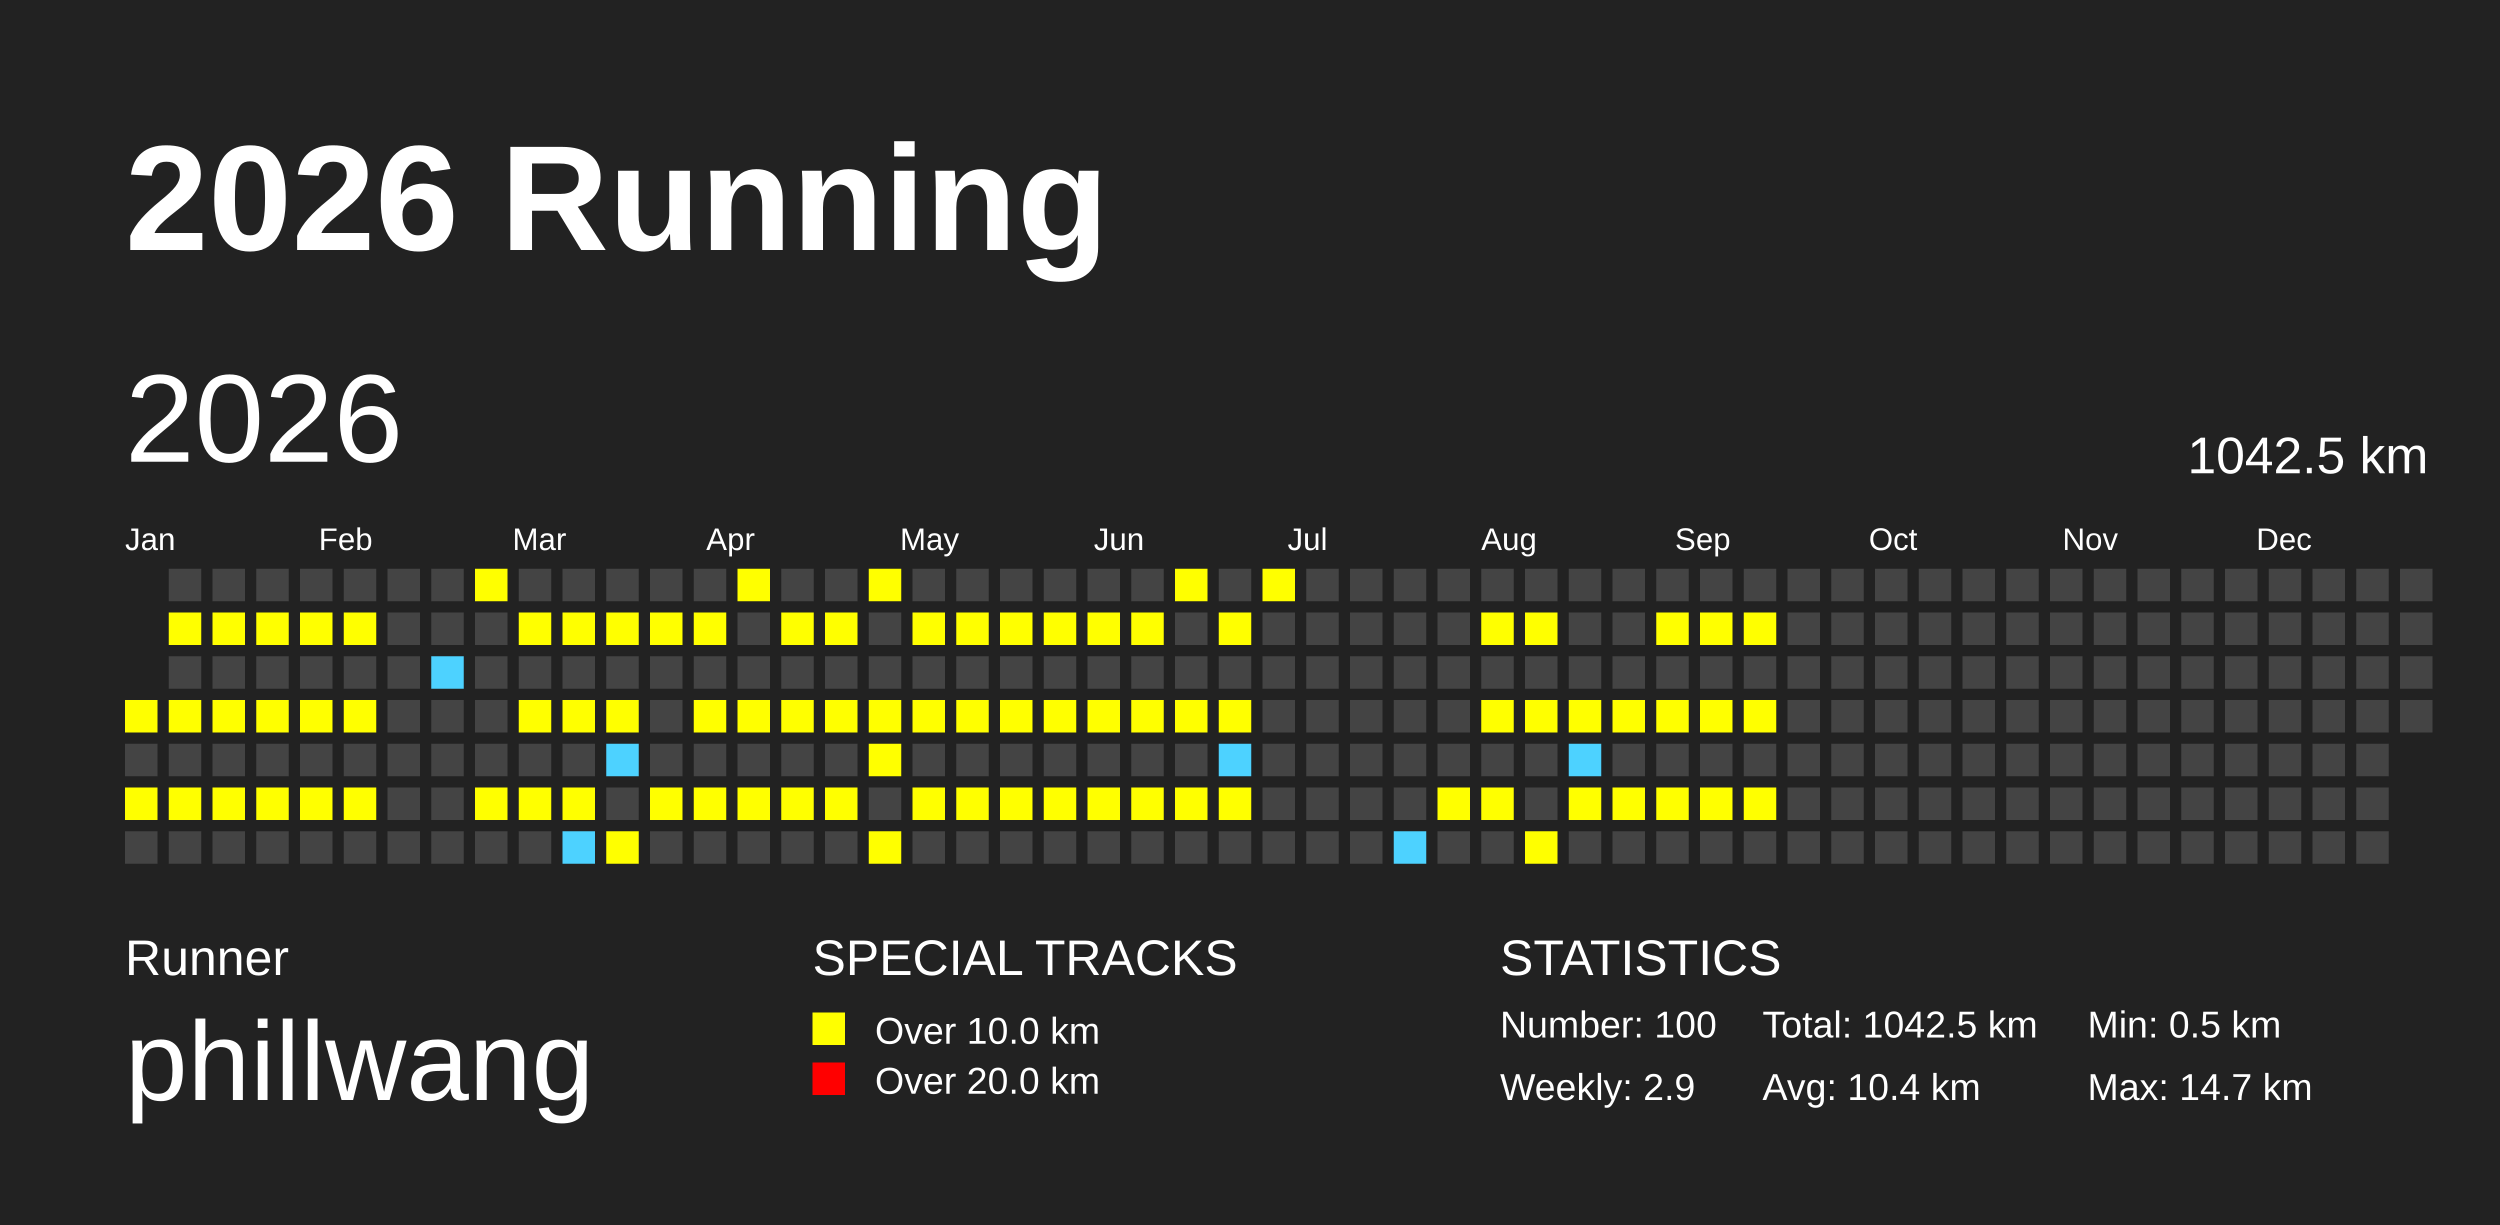
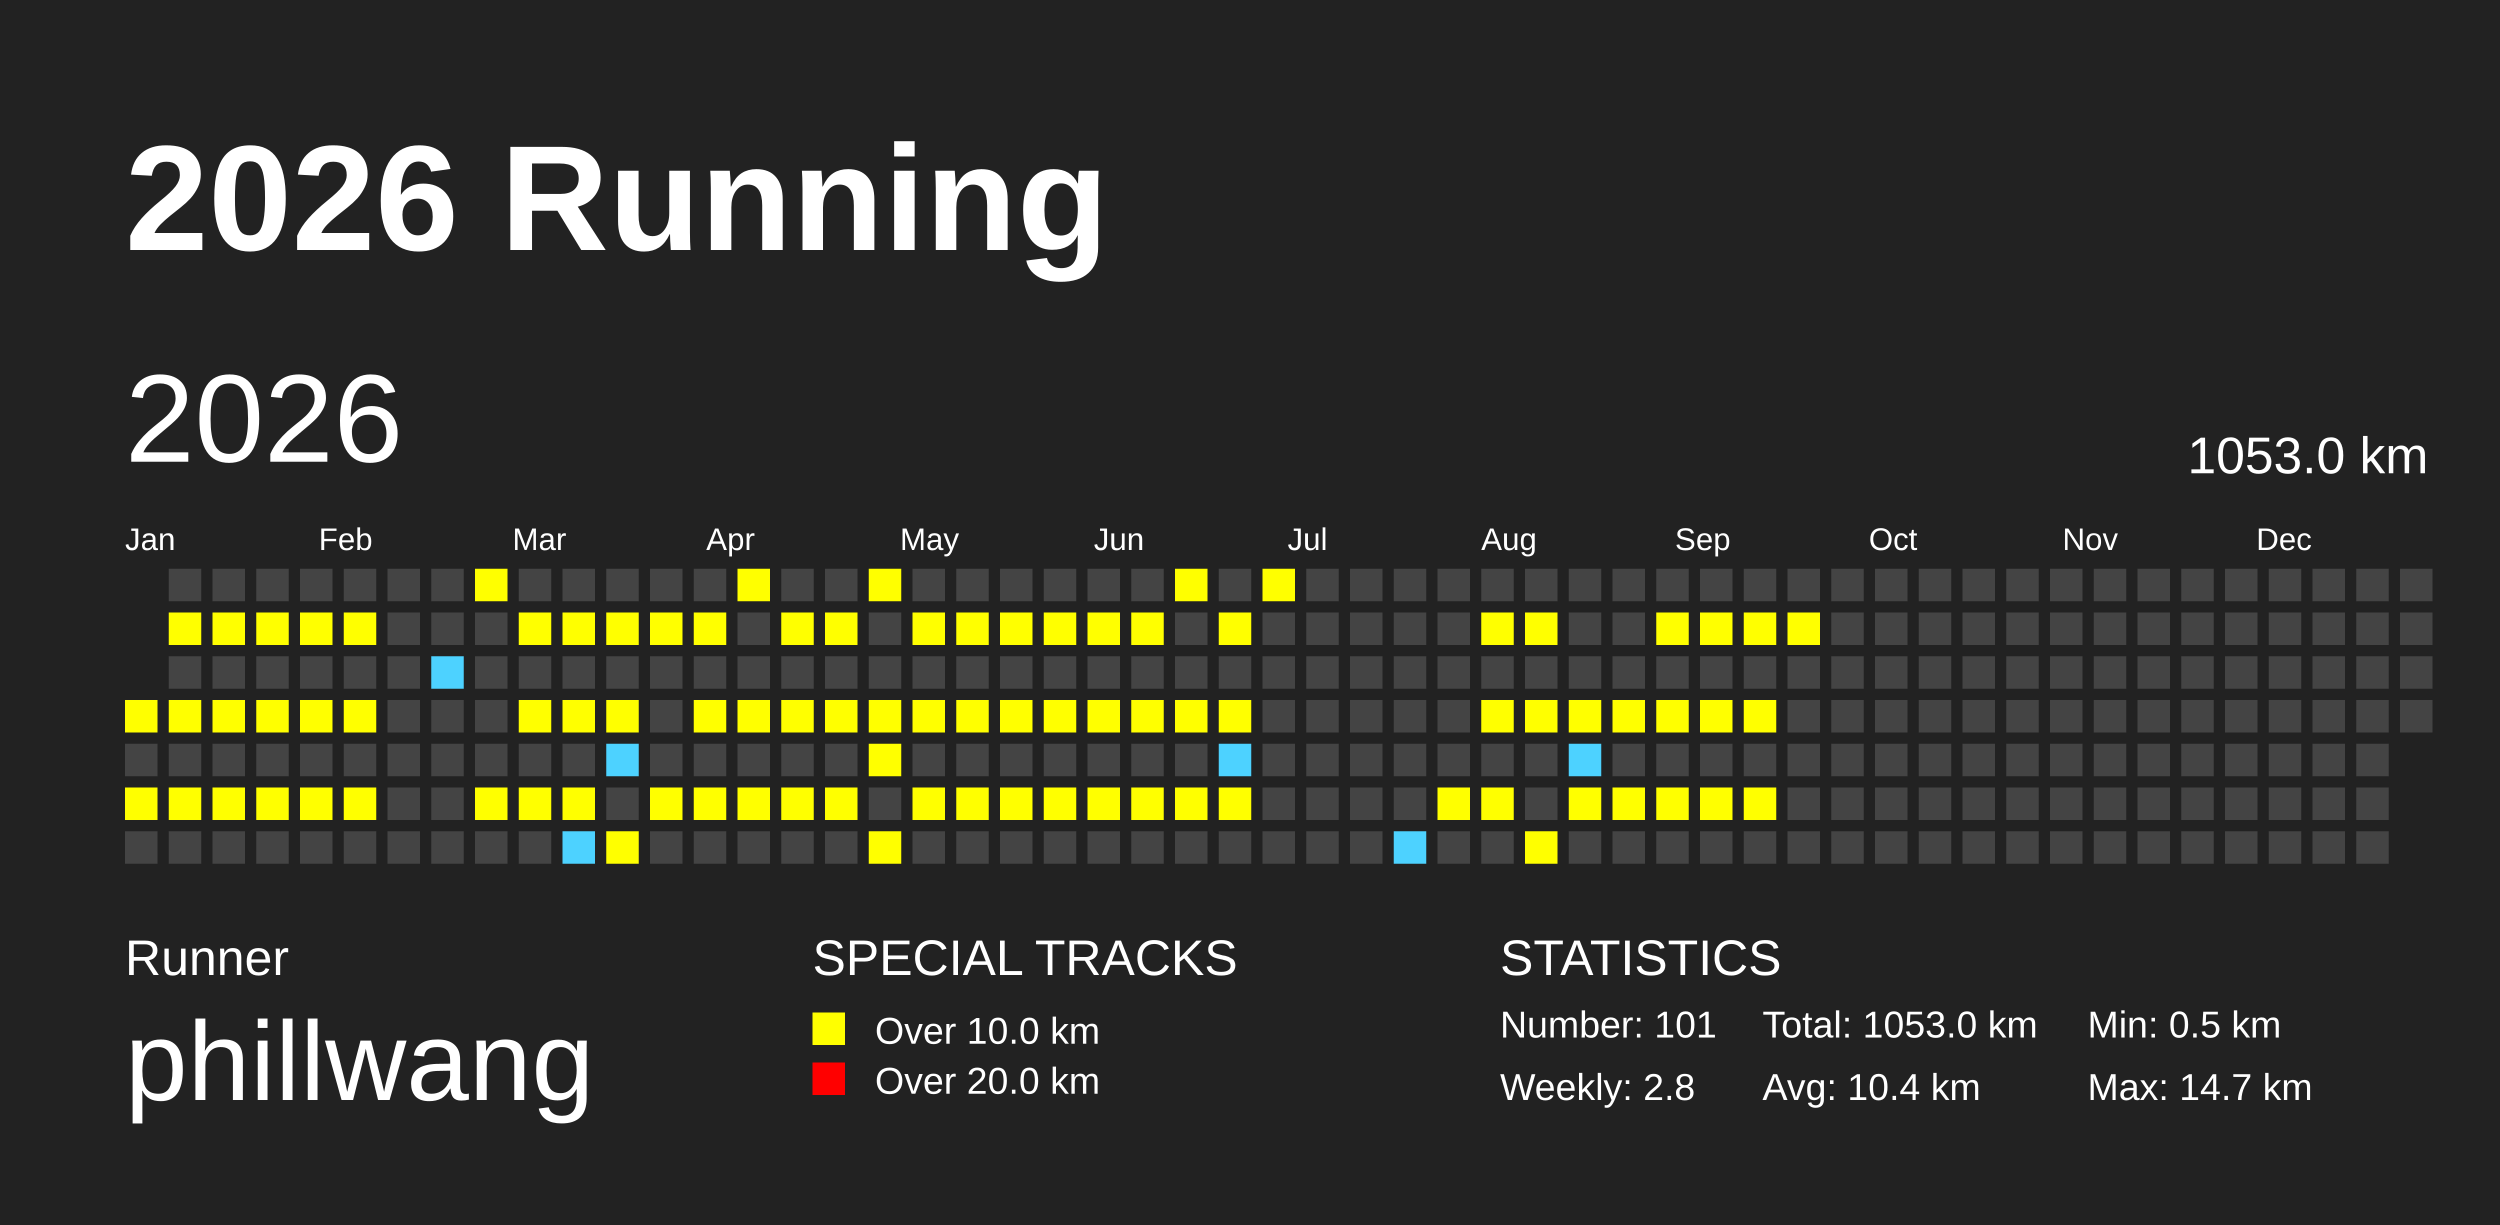
<svg xmlns="http://www.w3.org/2000/svg" baseProfile="full" height="98mm" version="1.1" viewBox="0,0,200,98" width="200mm">
  <defs>
    <pattern height="2" id="indoor-stripe" patternUnits="userSpaceOnUse" width="2">
      <line stroke="white" stroke-opacity="0.45" stroke-width="0.5" x1="0" x2="2" y1="2" y2="0" />
    </pattern>
  </defs>
  <rect fill="#222222" height="98" width="200" x="0" y="0" />
  <text fill="#FFFFFF" style="font-size:12px; font-family:Arial; font-weight:bold;" x="10" y="20">2026 Running</text>
  <text fill="#FFFFFF" style="font-size:4px; font-family:Arial" x="10" y="78">Runner</text>
  <text fill="#FFFFFF" style="font-size:9px; font-family:Arial" x="10" y="88">phillwang</text>
  <text fill="#FFFFFF" style="font-size:4px; font-family:Arial" x="65" y="78">SPECIAL TRACKS</text>
  <rect fill="yellow" height="2.6" width="2.6" x="65" y="81" />
  <text fill="#FFFFFF" style="font-size:3px; font-family:Arial" x="70" y="83.5">Over 10.0 km</text>
  <rect fill="red" height="2.6" width="2.6" x="65" y="85" />
  <text fill="#FFFFFF" style="font-size:3px; font-family:Arial" x="70" y="87.5">Over 20.0 km</text>
  <text fill="#FFFFFF" style="font-size:4px; font-family:Arial" x="120" y="78">STATISTICS</text>
-   <text fill="#FFFFFF" style="font-size:3px; font-family:Arial" x="120" y="83">Number: 100</text>
-   <text fill="#FFFFFF" style="font-size:3px; font-family:Arial" x="120" y="88">Weekly: 2.9</text>
-   <text fill="#FFFFFF" style="font-size:3px; font-family:Arial" x="141" y="83">Total: 1042.5 km</text>
+   <text fill="#FFFFFF" style="font-size:3px; font-family:Arial" x="120" y="83">Number: 101</text>
+   <text fill="#FFFFFF" style="font-size:3px; font-family:Arial" x="120" y="88">Weekly: 2.8</text>
+   <text fill="#FFFFFF" style="font-size:3px; font-family:Arial" x="141" y="83">Total: 1053.0 km</text>
  <text fill="#FFFFFF" style="font-size:3px; font-family:Arial" x="141" y="88">Avg: 10.4 km</text>
  <text fill="#FFFFFF" style="font-size:3px; font-family:Arial" x="167" y="83">Min: 0.5 km</text>
  <text fill="#FFFFFF" style="font-size:3px; font-family:Arial" x="167" y="88">Max: 14.7 km</text>
  <text dominant-baseline="hanging" fill="#FFFFFF" style="font-size:10.0px; font-family:Arial;" x="10" y="30">2026</text>
-   <text dominant-baseline="hanging" fill="#FFFFFF" style="font-size:4.125px; font-family:Arial;" x="175" y="35">1042.5 km</text>
+   <text dominant-baseline="hanging" fill="#FFFFFF" style="font-size:4.125px; font-family:Arial;" x="175" y="35">1053.0 km</text>
  <text fill="#FFFFFF" style="font-size:2.5px; font-family:Arial" x="10.0" y="44">Jan</text>
  <text fill="#FFFFFF" style="font-size:2.5px; font-family:Arial" x="25.5" y="44">Feb</text>
  <text fill="#FFFFFF" style="font-size:2.5px; font-family:Arial" x="41.0" y="44">Mar</text>
  <text fill="#FFFFFF" style="font-size:2.5px; font-family:Arial" x="56.5" y="44">Apr</text>
  <text fill="#FFFFFF" style="font-size:2.5px; font-family:Arial" x="72.0" y="44">May</text>
  <text fill="#FFFFFF" style="font-size:2.5px; font-family:Arial" x="87.5" y="44">Jun</text>
  <text fill="#FFFFFF" style="font-size:2.5px; font-family:Arial" x="103.0" y="44">Jul</text>
  <text fill="#FFFFFF" style="font-size:2.5px; font-family:Arial" x="118.5" y="44">Aug</text>
  <text fill="#FFFFFF" style="font-size:2.5px; font-family:Arial" x="134.0" y="44">Sep</text>
  <text fill="#FFFFFF" style="font-size:2.5px; font-family:Arial" x="149.5" y="44">Oct</text>
  <text fill="#FFFFFF" style="font-size:2.5px; font-family:Arial" x="165.0" y="44">Nov</text>
  <text fill="#FFFFFF" style="font-size:2.5px; font-family:Arial" x="180.5" y="44">Dec</text>
  <rect fill="yellow" height="2.6" width="2.6" x="10.0" y="56.0" />
  <rect fill="#444444" height="2.6" width="2.6" x="10.0" y="59.5" />
  <rect fill="yellow" height="2.6" width="2.6" x="10.0" y="63.0" />
  <rect fill="#444444" height="2.6" width="2.6" x="10.0" y="66.5" />
  <rect fill="#444444" height="2.6" width="2.6" x="13.5" y="45.5" />
  <rect fill="yellow" height="2.6" width="2.6" x="13.5" y="49.0" />
  <rect fill="#444444" height="2.6" width="2.6" x="13.5" y="52.5" />
  <rect fill="yellow" height="2.6" width="2.6" x="13.5" y="56.0" />
  <rect fill="#444444" height="2.6" width="2.6" x="13.5" y="59.5" />
  <rect fill="yellow" height="2.6" width="2.6" x="13.5" y="63.0" />
  <rect fill="#444444" height="2.6" width="2.6" x="13.5" y="66.5" />
  <rect fill="#444444" height="2.6" width="2.6" x="17.0" y="45.5" />
  <rect fill="yellow" height="2.6" width="2.6" x="17.0" y="49.0" />
  <rect fill="#444444" height="2.6" width="2.6" x="17.0" y="52.5" />
  <rect fill="yellow" height="2.6" width="2.6" x="17.0" y="56.0" />
  <rect fill="#444444" height="2.6" width="2.6" x="17.0" y="59.5" />
  <rect fill="yellow" height="2.6" width="2.6" x="17.0" y="63.0" />
  <rect fill="#444444" height="2.6" width="2.6" x="17.0" y="66.5" />
  <rect fill="#444444" height="2.6" width="2.6" x="20.5" y="45.5" />
  <rect fill="yellow" height="2.6" width="2.6" x="20.5" y="49.0" />
  <rect fill="#444444" height="2.6" width="2.6" x="20.5" y="52.5" />
  <rect fill="yellow" height="2.6" width="2.6" x="20.5" y="56.0" />
  <rect fill="#444444" height="2.6" width="2.6" x="20.5" y="59.5" />
  <rect fill="yellow" height="2.6" width="2.6" x="20.5" y="63.0" />
  <rect fill="#444444" height="2.6" width="2.6" x="20.5" y="66.5" />
  <rect fill="#444444" height="2.6" width="2.6" x="24.0" y="45.5" />
  <rect fill="yellow" height="2.6" width="2.6" x="24.0" y="49.0" />
  <rect fill="#444444" height="2.6" width="2.6" x="24.0" y="52.5" />
  <rect fill="yellow" height="2.6" width="2.6" x="24.0" y="56.0" />
  <rect fill="#444444" height="2.6" width="2.6" x="24.0" y="59.5" />
  <rect fill="yellow" height="2.6" width="2.6" x="24.0" y="63.0" />
  <rect fill="#444444" height="2.6" width="2.6" x="24.0" y="66.5" />
  <rect fill="#444444" height="2.6" width="2.6" x="27.5" y="45.5" />
  <rect fill="yellow" height="2.6" width="2.6" x="27.5" y="49.0" />
  <rect fill="#444444" height="2.6" width="2.6" x="27.5" y="52.5" />
  <rect fill="yellow" height="2.6" width="2.6" x="27.5" y="56.0" />
  <rect fill="#444444" height="2.6" width="2.6" x="27.5" y="59.5" />
  <rect fill="yellow" height="2.6" width="2.6" x="27.5" y="63.0" />
  <rect fill="#444444" height="2.6" width="2.6" x="27.5" y="66.5" />
  <rect fill="#444444" height="2.6" width="2.6" x="31.0" y="45.5" />
  <rect fill="#444444" height="2.6" width="2.6" x="31.0" y="49.0" />
  <rect fill="#444444" height="2.6" width="2.6" x="31.0" y="52.5" />
  <rect fill="#444444" height="2.6" width="2.6" x="31.0" y="56.0" />
  <rect fill="#444444" height="2.6" width="2.6" x="31.0" y="59.5" />
  <rect fill="#444444" height="2.6" width="2.6" x="31.0" y="63.0" />
  <rect fill="#444444" height="2.6" width="2.6" x="31.0" y="66.5" />
  <rect fill="#444444" height="2.6" width="2.6" x="34.5" y="45.5" />
  <rect fill="#444444" height="2.6" width="2.6" x="34.5" y="49.0" />
  <rect fill="#4DD2FF" height="2.6" width="2.6" x="34.5" y="52.5" />
  <rect fill="#444444" height="2.6" width="2.6" x="34.5" y="56.0" />
  <rect fill="#444444" height="2.6" width="2.6" x="34.5" y="59.5" />
  <rect fill="#444444" height="2.6" width="2.6" x="34.5" y="63.0" />
  <rect fill="#444444" height="2.6" width="2.6" x="34.5" y="66.5" />
  <rect fill="yellow" height="2.6" width="2.6" x="38.0" y="45.5" />
  <rect fill="#444444" height="2.6" width="2.6" x="38.0" y="49.0" />
  <rect fill="#444444" height="2.6" width="2.6" x="38.0" y="52.5" />
  <rect fill="#444444" height="2.6" width="2.6" x="38.0" y="56.0" />
  <rect fill="#444444" height="2.6" width="2.6" x="38.0" y="59.5" />
  <rect fill="yellow" height="2.6" width="2.6" x="38.0" y="63.0" />
  <rect fill="#444444" height="2.6" width="2.6" x="38.0" y="66.5" />
  <rect fill="#444444" height="2.6" width="2.6" x="41.5" y="45.5" />
  <rect fill="yellow" height="2.6" width="2.6" x="41.5" y="49.0" />
  <rect fill="#444444" height="2.6" width="2.6" x="41.5" y="52.5" />
  <rect fill="yellow" height="2.6" width="2.6" x="41.5" y="56.0" />
  <rect fill="#444444" height="2.6" width="2.6" x="41.5" y="59.5" />
  <rect fill="yellow" height="2.6" width="2.6" x="41.5" y="63.0" />
  <rect fill="#444444" height="2.6" width="2.6" x="41.5" y="66.5" />
  <rect fill="#444444" height="2.6" width="2.6" x="45.0" y="45.5" />
  <rect fill="yellow" height="2.6" width="2.6" x="45.0" y="49.0" />
  <rect fill="#444444" height="2.6" width="2.6" x="45.0" y="52.5" />
  <rect fill="yellow" height="2.6" width="2.6" x="45.0" y="56.0" />
  <rect fill="#444444" height="2.6" width="2.6" x="45.0" y="59.5" />
  <rect fill="yellow" height="2.6" width="2.6" x="45.0" y="63.0" />
  <rect fill="#4DD2FF" height="2.6" width="2.6" x="45.0" y="66.5" />
  <rect fill="#444444" height="2.6" width="2.6" x="48.5" y="45.5" />
  <rect fill="yellow" height="2.6" width="2.6" x="48.5" y="49.0" />
  <rect fill="#444444" height="2.6" width="2.6" x="48.5" y="52.5" />
  <rect fill="yellow" height="2.6" width="2.6" x="48.5" y="56.0" />
  <rect fill="#4DD2FF" height="2.6" width="2.6" x="48.5" y="59.5" />
  <rect fill="#444444" height="2.6" width="2.6" x="48.5" y="63.0" />
  <rect fill="yellow" height="2.6" width="2.6" x="48.5" y="66.5" />
  <rect fill="#444444" height="2.6" width="2.6" x="52.0" y="45.5" />
  <rect fill="yellow" height="2.6" width="2.6" x="52.0" y="49.0" />
  <rect fill="#444444" height="2.6" width="2.6" x="52.0" y="52.5" />
  <rect fill="#444444" height="2.6" width="2.6" x="52.0" y="56.0" />
  <rect fill="#444444" height="2.6" width="2.6" x="52.0" y="59.5" />
  <rect fill="yellow" height="2.6" width="2.6" x="52.0" y="63.0" />
  <rect fill="#444444" height="2.6" width="2.6" x="52.0" y="66.5" />
  <rect fill="#444444" height="2.6" width="2.6" x="55.5" y="45.5" />
  <rect fill="yellow" height="2.6" width="2.6" x="55.5" y="49.0" />
  <rect fill="#444444" height="2.6" width="2.6" x="55.5" y="52.5" />
  <rect fill="yellow" height="2.6" width="2.6" x="55.5" y="56.0" />
  <rect fill="#444444" height="2.6" width="2.6" x="55.5" y="59.5" />
  <rect fill="yellow" height="2.6" width="2.6" x="55.5" y="63.0" />
  <rect fill="#444444" height="2.6" width="2.6" x="55.5" y="66.5" />
  <rect fill="yellow" height="2.6" width="2.6" x="59.0" y="45.5" />
  <rect fill="#444444" height="2.6" width="2.6" x="59.0" y="49.0" />
  <rect fill="#444444" height="2.6" width="2.6" x="59.0" y="52.5" />
  <rect fill="yellow" height="2.6" width="2.6" x="59.0" y="56.0" />
  <rect fill="#444444" height="2.6" width="2.6" x="59.0" y="59.5" />
  <rect fill="yellow" height="2.6" width="2.6" x="59.0" y="63.0" />
  <rect fill="#444444" height="2.6" width="2.6" x="59.0" y="66.5" />
  <rect fill="#444444" height="2.6" width="2.6" x="62.5" y="45.5" />
  <rect fill="yellow" height="2.6" width="2.6" x="62.5" y="49.0" />
  <rect fill="#444444" height="2.6" width="2.6" x="62.5" y="52.5" />
  <rect fill="yellow" height="2.6" width="2.6" x="62.5" y="56.0" />
  <rect fill="#444444" height="2.6" width="2.6" x="62.5" y="59.5" />
  <rect fill="yellow" height="2.6" width="2.6" x="62.5" y="63.0" />
  <rect fill="#444444" height="2.6" width="2.6" x="62.5" y="66.5" />
  <rect fill="#444444" height="2.6" width="2.6" x="66.0" y="45.5" />
  <rect fill="yellow" height="2.6" width="2.6" x="66.0" y="49.0" />
  <rect fill="#444444" height="2.6" width="2.6" x="66.0" y="52.5" />
  <rect fill="yellow" height="2.6" width="2.6" x="66.0" y="56.0" />
  <rect fill="#444444" height="2.6" width="2.6" x="66.0" y="59.5" />
  <rect fill="yellow" height="2.6" width="2.6" x="66.0" y="63.0" />
  <rect fill="#444444" height="2.6" width="2.6" x="66.0" y="66.5" />
  <rect fill="yellow" height="2.6" width="2.6" x="69.5" y="45.5" />
  <rect fill="#444444" height="2.6" width="2.6" x="69.5" y="49.0" />
  <rect fill="#444444" height="2.6" width="2.6" x="69.5" y="52.5" />
  <rect fill="yellow" height="2.6" width="2.6" x="69.5" y="56.0" />
  <rect fill="yellow" height="2.6" width="2.6" x="69.5" y="59.5" />
  <rect fill="#444444" height="2.6" width="2.6" x="69.5" y="63.0" />
  <rect fill="yellow" height="2.6" width="2.6" x="69.5" y="66.5" />
  <rect fill="#444444" height="2.6" width="2.6" x="73.0" y="45.5" />
  <rect fill="yellow" height="2.6" width="2.6" x="73.0" y="49.0" />
  <rect fill="#444444" height="2.6" width="2.6" x="73.0" y="52.5" />
  <rect fill="yellow" height="2.6" width="2.6" x="73.0" y="56.0" />
  <rect fill="#444444" height="2.6" width="2.6" x="73.0" y="59.5" />
  <rect fill="yellow" height="2.6" width="2.6" x="73.0" y="63.0" />
  <rect fill="#444444" height="2.6" width="2.6" x="73.0" y="66.5" />
  <rect fill="#444444" height="2.6" width="2.6" x="76.5" y="45.5" />
  <rect fill="yellow" height="2.6" width="2.6" x="76.5" y="49.0" />
  <rect fill="#444444" height="2.6" width="2.6" x="76.5" y="52.5" />
  <rect fill="yellow" height="2.6" width="2.6" x="76.5" y="56.0" />
  <rect fill="#444444" height="2.6" width="2.6" x="76.5" y="59.5" />
  <rect fill="yellow" height="2.6" width="2.6" x="76.5" y="63.0" />
  <rect fill="#444444" height="2.6" width="2.6" x="76.5" y="66.5" />
  <rect fill="#444444" height="2.6" width="2.6" x="80.0" y="45.5" />
  <rect fill="yellow" height="2.6" width="2.6" x="80.0" y="49.0" />
  <rect fill="#444444" height="2.6" width="2.6" x="80.0" y="52.5" />
  <rect fill="yellow" height="2.6" width="2.6" x="80.0" y="56.0" />
  <rect fill="#444444" height="2.6" width="2.6" x="80.0" y="59.5" />
  <rect fill="yellow" height="2.6" width="2.6" x="80.0" y="63.0" />
  <rect fill="#444444" height="2.6" width="2.6" x="80.0" y="66.5" />
  <rect fill="#444444" height="2.6" width="2.6" x="83.5" y="45.5" />
  <rect fill="yellow" height="2.6" width="2.6" x="83.5" y="49.0" />
  <rect fill="#444444" height="2.6" width="2.6" x="83.5" y="52.5" />
  <rect fill="yellow" height="2.6" width="2.6" x="83.5" y="56.0" />
  <rect fill="#444444" height="2.6" width="2.6" x="83.5" y="59.5" />
  <rect fill="yellow" height="2.6" width="2.6" x="83.5" y="63.0" />
  <rect fill="#444444" height="2.6" width="2.6" x="83.5" y="66.5" />
  <rect fill="#444444" height="2.6" width="2.6" x="87.0" y="45.5" />
  <rect fill="yellow" height="2.6" width="2.6" x="87.0" y="49.0" />
  <rect fill="#444444" height="2.6" width="2.6" x="87.0" y="52.5" />
  <rect fill="yellow" height="2.6" width="2.6" x="87.0" y="56.0" />
  <rect fill="#444444" height="2.6" width="2.6" x="87.0" y="59.5" />
  <rect fill="yellow" height="2.6" width="2.6" x="87.0" y="63.0" />
  <rect fill="#444444" height="2.6" width="2.6" x="87.0" y="66.5" />
  <rect fill="#444444" height="2.6" width="2.6" x="90.5" y="45.5" />
  <rect fill="yellow" height="2.6" width="2.6" x="90.5" y="49.0" />
  <rect fill="#444444" height="2.6" width="2.6" x="90.5" y="52.5" />
  <rect fill="yellow" height="2.6" width="2.6" x="90.5" y="56.0" />
  <rect fill="#444444" height="2.6" width="2.6" x="90.5" y="59.5" />
  <rect fill="yellow" height="2.6" width="2.6" x="90.5" y="63.0" />
  <rect fill="#444444" height="2.6" width="2.6" x="90.5" y="66.5" />
  <rect fill="yellow" height="2.6" width="2.6" x="94.0" y="45.5" />
  <rect fill="#444444" height="2.6" width="2.6" x="94.0" y="49.0" />
  <rect fill="#444444" height="2.6" width="2.6" x="94.0" y="52.5" />
  <rect fill="yellow" height="2.6" width="2.6" x="94.0" y="56.0" />
  <rect fill="#444444" height="2.6" width="2.6" x="94.0" y="59.5" />
  <rect fill="yellow" height="2.6" width="2.6" x="94.0" y="63.0" />
  <rect fill="#444444" height="2.6" width="2.6" x="94.0" y="66.5" />
  <rect fill="#444444" height="2.6" width="2.6" x="97.5" y="45.5" />
  <rect fill="yellow" height="2.6" width="2.6" x="97.5" y="49.0" />
  <rect fill="#444444" height="2.6" width="2.6" x="97.5" y="52.5" />
  <rect fill="yellow" height="2.6" width="2.6" x="97.5" y="56.0" />
  <rect fill="#4DD2FF" height="2.6" width="2.6" x="97.5" y="59.5" />
  <rect fill="yellow" height="2.6" width="2.6" x="97.5" y="63.0" />
  <rect fill="#444444" height="2.6" width="2.6" x="97.5" y="66.5" />
  <rect fill="yellow" height="2.6" width="2.6" x="101.0" y="45.5" />
  <rect fill="#444444" height="2.6" width="2.6" x="101.0" y="49.0" />
  <rect fill="#444444" height="2.6" width="2.6" x="101.0" y="52.5" />
  <rect fill="#444444" height="2.6" width="2.6" x="101.0" y="56.0" />
  <rect fill="#444444" height="2.6" width="2.6" x="101.0" y="59.5" />
  <rect fill="#444444" height="2.6" width="2.6" x="101.0" y="63.0" />
  <rect fill="#444444" height="2.6" width="2.6" x="101.0" y="66.5" />
  <rect fill="#444444" height="2.6" width="2.6" x="104.5" y="45.5" />
  <rect fill="#444444" height="2.6" width="2.6" x="104.5" y="49.0" />
  <rect fill="#444444" height="2.6" width="2.6" x="104.5" y="52.5" />
  <rect fill="#444444" height="2.6" width="2.6" x="104.5" y="56.0" />
  <rect fill="#444444" height="2.6" width="2.6" x="104.5" y="59.5" />
  <rect fill="#444444" height="2.6" width="2.6" x="104.5" y="63.0" />
  <rect fill="#444444" height="2.6" width="2.6" x="104.5" y="66.5" />
  <rect fill="#444444" height="2.6" width="2.6" x="108.0" y="45.5" />
  <rect fill="#444444" height="2.6" width="2.6" x="108.0" y="49.0" />
  <rect fill="#444444" height="2.6" width="2.6" x="108.0" y="52.5" />
  <rect fill="#444444" height="2.6" width="2.6" x="108.0" y="56.0" />
  <rect fill="#444444" height="2.6" width="2.6" x="108.0" y="59.5" />
  <rect fill="#444444" height="2.6" width="2.6" x="108.0" y="63.0" />
  <rect fill="#444444" height="2.6" width="2.6" x="108.0" y="66.5" />
  <rect fill="#444444" height="2.6" width="2.6" x="111.5" y="45.5" />
  <rect fill="#444444" height="2.6" width="2.6" x="111.5" y="49.0" />
  <rect fill="#444444" height="2.6" width="2.6" x="111.5" y="52.5" />
  <rect fill="#444444" height="2.6" width="2.6" x="111.5" y="56.0" />
  <rect fill="#444444" height="2.6" width="2.6" x="111.5" y="59.5" />
  <rect fill="#444444" height="2.6" width="2.6" x="111.5" y="63.0" />
  <rect fill="#4DD2FF" height="2.6" width="2.6" x="111.5" y="66.5" />
  <rect fill="#444444" height="2.6" width="2.6" x="115.0" y="45.5" />
  <rect fill="#444444" height="2.6" width="2.6" x="115.0" y="49.0" />
  <rect fill="#444444" height="2.6" width="2.6" x="115.0" y="52.5" />
  <rect fill="#444444" height="2.6" width="2.6" x="115.0" y="56.0" />
  <rect fill="#444444" height="2.6" width="2.6" x="115.0" y="59.5" />
  <rect fill="yellow" height="2.6" width="2.6" x="115.0" y="63.0" />
  <rect fill="#444444" height="2.6" width="2.6" x="115.0" y="66.5" />
  <rect fill="#444444" height="2.6" width="2.6" x="118.5" y="45.5" />
  <rect fill="yellow" height="2.6" width="2.6" x="118.5" y="49.0" />
  <rect fill="#444444" height="2.6" width="2.6" x="118.5" y="52.5" />
  <rect fill="yellow" height="2.6" width="2.6" x="118.5" y="56.0" />
  <rect fill="#444444" height="2.6" width="2.6" x="118.5" y="59.5" />
  <rect fill="yellow" height="2.6" width="2.6" x="118.5" y="63.0" />
  <rect fill="#444444" height="2.6" width="2.6" x="118.5" y="66.5" />
  <rect fill="#444444" height="2.6" width="2.6" x="122.0" y="45.5" />
  <rect fill="yellow" height="2.6" width="2.6" x="122.0" y="49.0" />
  <rect fill="#444444" height="2.6" width="2.6" x="122.0" y="52.5" />
  <rect fill="yellow" height="2.6" width="2.6" x="122.0" y="56.0" />
  <rect fill="#444444" height="2.6" width="2.6" x="122.0" y="59.5" />
  <rect fill="#444444" height="2.6" width="2.6" x="122.0" y="63.0" />
  <rect fill="yellow" height="2.6" width="2.6" x="122.0" y="66.5" />
  <rect fill="#444444" height="2.6" width="2.6" x="125.5" y="45.5" />
  <rect fill="#444444" height="2.6" width="2.6" x="125.5" y="49.0" />
  <rect fill="#444444" height="2.6" width="2.6" x="125.5" y="52.5" />
  <rect fill="yellow" height="2.6" width="2.6" x="125.5" y="56.0" />
  <rect fill="#4DD2FF" height="2.6" width="2.6" x="125.5" y="59.5" />
  <rect fill="yellow" height="2.6" width="2.6" x="125.5" y="63.0" />
  <rect fill="#444444" height="2.6" width="2.6" x="125.5" y="66.5" />
  <rect fill="#444444" height="2.6" width="2.6" x="129.0" y="45.5" />
  <rect fill="#444444" height="2.6" width="2.6" x="129.0" y="49.0" />
  <rect fill="#444444" height="2.6" width="2.6" x="129.0" y="52.5" />
  <rect fill="yellow" height="2.6" width="2.6" x="129.0" y="56.0" />
  <rect fill="#444444" height="2.6" width="2.6" x="129.0" y="59.5" />
  <rect fill="yellow" height="2.6" width="2.6" x="129.0" y="63.0" />
  <rect fill="#444444" height="2.6" width="2.6" x="129.0" y="66.5" />
  <rect fill="#444444" height="2.6" width="2.6" x="132.5" y="45.5" />
  <rect fill="yellow" height="2.6" width="2.6" x="132.5" y="49.0" />
  <rect fill="#444444" height="2.6" width="2.6" x="132.5" y="52.5" />
  <rect fill="yellow" height="2.6" width="2.6" x="132.5" y="56.0" />
  <rect fill="#444444" height="2.6" width="2.6" x="132.5" y="59.5" />
  <rect fill="yellow" height="2.6" width="2.6" x="132.5" y="63.0" />
  <rect fill="#444444" height="2.6" width="2.6" x="132.5" y="66.5" />
  <rect fill="#444444" height="2.6" width="2.6" x="136.0" y="45.5" />
  <rect fill="yellow" height="2.6" width="2.6" x="136.0" y="49.0" />
  <rect fill="#444444" height="2.6" width="2.6" x="136.0" y="52.5" />
  <rect fill="yellow" height="2.6" width="2.6" x="136.0" y="56.0" />
  <rect fill="#444444" height="2.6" width="2.6" x="136.0" y="59.5" />
  <rect fill="yellow" height="2.6" width="2.6" x="136.0" y="63.0" />
  <rect fill="#444444" height="2.6" width="2.6" x="136.0" y="66.5" />
  <rect fill="#444444" height="2.6" width="2.6" x="139.5" y="45.5" />
  <rect fill="yellow" height="2.6" width="2.6" x="139.5" y="49.0" />
  <rect fill="#444444" height="2.6" width="2.6" x="139.5" y="52.5" />
  <rect fill="yellow" height="2.6" width="2.6" x="139.5" y="56.0" />
  <rect fill="#444444" height="2.6" width="2.6" x="139.5" y="59.5" />
  <rect fill="yellow" height="2.6" width="2.6" x="139.5" y="63.0" />
  <rect fill="#444444" height="2.6" width="2.6" x="139.5" y="66.5" />
  <rect fill="#444444" height="2.6" width="2.6" x="143.0" y="45.5" />
-   <rect fill="#444444" height="2.6" width="2.6" x="143.0" y="49.0" />
+   <rect fill="yellow" height="2.6" width="2.6" x="143.0" y="49.0" />
  <rect fill="#444444" height="2.6" width="2.6" x="143.0" y="52.5" />
  <rect fill="#444444" height="2.6" width="2.6" x="143.0" y="56.0" />
  <rect fill="#444444" height="2.6" width="2.6" x="143.0" y="59.5" />
  <rect fill="#444444" height="2.6" width="2.6" x="143.0" y="63.0" />
  <rect fill="#444444" height="2.6" width="2.6" x="143.0" y="66.5" />
  <rect fill="#444444" height="2.6" width="2.6" x="146.5" y="45.5" />
  <rect fill="#444444" height="2.6" width="2.6" x="146.5" y="49.0" />
  <rect fill="#444444" height="2.6" width="2.6" x="146.5" y="52.5" />
  <rect fill="#444444" height="2.6" width="2.6" x="146.5" y="56.0" />
  <rect fill="#444444" height="2.6" width="2.6" x="146.5" y="59.5" />
  <rect fill="#444444" height="2.6" width="2.6" x="146.5" y="63.0" />
  <rect fill="#444444" height="2.6" width="2.6" x="146.5" y="66.5" />
  <rect fill="#444444" height="2.6" width="2.6" x="150.0" y="45.5" />
  <rect fill="#444444" height="2.6" width="2.6" x="150.0" y="49.0" />
  <rect fill="#444444" height="2.6" width="2.6" x="150.0" y="52.5" />
  <rect fill="#444444" height="2.6" width="2.6" x="150.0" y="56.0" />
  <rect fill="#444444" height="2.6" width="2.6" x="150.0" y="59.5" />
  <rect fill="#444444" height="2.6" width="2.6" x="150.0" y="63.0" />
  <rect fill="#444444" height="2.6" width="2.6" x="150.0" y="66.5" />
  <rect fill="#444444" height="2.6" width="2.6" x="153.5" y="45.5" />
  <rect fill="#444444" height="2.6" width="2.6" x="153.5" y="49.0" />
  <rect fill="#444444" height="2.6" width="2.6" x="153.5" y="52.5" />
  <rect fill="#444444" height="2.6" width="2.6" x="153.5" y="56.0" />
  <rect fill="#444444" height="2.6" width="2.6" x="153.5" y="59.5" />
  <rect fill="#444444" height="2.6" width="2.6" x="153.5" y="63.0" />
  <rect fill="#444444" height="2.6" width="2.6" x="153.5" y="66.5" />
  <rect fill="#444444" height="2.6" width="2.6" x="157.0" y="45.5" />
  <rect fill="#444444" height="2.6" width="2.6" x="157.0" y="49.0" />
  <rect fill="#444444" height="2.6" width="2.6" x="157.0" y="52.5" />
  <rect fill="#444444" height="2.6" width="2.6" x="157.0" y="56.0" />
  <rect fill="#444444" height="2.6" width="2.6" x="157.0" y="59.5" />
  <rect fill="#444444" height="2.6" width="2.6" x="157.0" y="63.0" />
  <rect fill="#444444" height="2.6" width="2.6" x="157.0" y="66.5" />
  <rect fill="#444444" height="2.6" width="2.6" x="160.5" y="45.5" />
  <rect fill="#444444" height="2.6" width="2.6" x="160.5" y="49.0" />
  <rect fill="#444444" height="2.6" width="2.6" x="160.5" y="52.5" />
  <rect fill="#444444" height="2.6" width="2.6" x="160.5" y="56.0" />
  <rect fill="#444444" height="2.6" width="2.6" x="160.5" y="59.5" />
  <rect fill="#444444" height="2.6" width="2.6" x="160.5" y="63.0" />
  <rect fill="#444444" height="2.6" width="2.6" x="160.5" y="66.5" />
  <rect fill="#444444" height="2.6" width="2.6" x="164.0" y="45.5" />
  <rect fill="#444444" height="2.6" width="2.6" x="164.0" y="49.0" />
  <rect fill="#444444" height="2.6" width="2.6" x="164.0" y="52.5" />
  <rect fill="#444444" height="2.6" width="2.6" x="164.0" y="56.0" />
  <rect fill="#444444" height="2.6" width="2.6" x="164.0" y="59.5" />
  <rect fill="#444444" height="2.6" width="2.6" x="164.0" y="63.0" />
  <rect fill="#444444" height="2.6" width="2.6" x="164.0" y="66.5" />
  <rect fill="#444444" height="2.6" width="2.6" x="167.5" y="45.5" />
  <rect fill="#444444" height="2.6" width="2.6" x="167.5" y="49.0" />
  <rect fill="#444444" height="2.6" width="2.6" x="167.5" y="52.5" />
  <rect fill="#444444" height="2.6" width="2.6" x="167.5" y="56.0" />
  <rect fill="#444444" height="2.6" width="2.6" x="167.5" y="59.5" />
  <rect fill="#444444" height="2.6" width="2.6" x="167.5" y="63.0" />
  <rect fill="#444444" height="2.6" width="2.6" x="167.5" y="66.5" />
  <rect fill="#444444" height="2.6" width="2.6" x="171.0" y="45.5" />
  <rect fill="#444444" height="2.6" width="2.6" x="171.0" y="49.0" />
  <rect fill="#444444" height="2.6" width="2.6" x="171.0" y="52.5" />
  <rect fill="#444444" height="2.6" width="2.6" x="171.0" y="56.0" />
  <rect fill="#444444" height="2.6" width="2.6" x="171.0" y="59.5" />
  <rect fill="#444444" height="2.6" width="2.6" x="171.0" y="63.0" />
  <rect fill="#444444" height="2.6" width="2.6" x="171.0" y="66.5" />
  <rect fill="#444444" height="2.6" width="2.6" x="174.5" y="45.5" />
  <rect fill="#444444" height="2.6" width="2.6" x="174.5" y="49.0" />
  <rect fill="#444444" height="2.6" width="2.6" x="174.5" y="52.5" />
  <rect fill="#444444" height="2.6" width="2.6" x="174.5" y="56.0" />
  <rect fill="#444444" height="2.6" width="2.6" x="174.5" y="59.5" />
  <rect fill="#444444" height="2.6" width="2.6" x="174.5" y="63.0" />
  <rect fill="#444444" height="2.6" width="2.6" x="174.5" y="66.5" />
  <rect fill="#444444" height="2.6" width="2.6" x="178.0" y="45.5" />
  <rect fill="#444444" height="2.6" width="2.6" x="178.0" y="49.0" />
  <rect fill="#444444" height="2.6" width="2.6" x="178.0" y="52.5" />
  <rect fill="#444444" height="2.6" width="2.6" x="178.0" y="56.0" />
  <rect fill="#444444" height="2.6" width="2.6" x="178.0" y="59.5" />
  <rect fill="#444444" height="2.6" width="2.6" x="178.0" y="63.0" />
  <rect fill="#444444" height="2.6" width="2.6" x="178.0" y="66.5" />
  <rect fill="#444444" height="2.6" width="2.6" x="181.5" y="45.5" />
  <rect fill="#444444" height="2.6" width="2.6" x="181.5" y="49.0" />
  <rect fill="#444444" height="2.6" width="2.6" x="181.5" y="52.5" />
  <rect fill="#444444" height="2.6" width="2.6" x="181.5" y="56.0" />
  <rect fill="#444444" height="2.6" width="2.6" x="181.5" y="59.5" />
  <rect fill="#444444" height="2.6" width="2.6" x="181.5" y="63.0" />
  <rect fill="#444444" height="2.6" width="2.6" x="181.5" y="66.5" />
  <rect fill="#444444" height="2.6" width="2.6" x="185.0" y="45.5" />
  <rect fill="#444444" height="2.6" width="2.6" x="185.0" y="49.0" />
  <rect fill="#444444" height="2.6" width="2.6" x="185.0" y="52.5" />
  <rect fill="#444444" height="2.6" width="2.6" x="185.0" y="56.0" />
  <rect fill="#444444" height="2.6" width="2.6" x="185.0" y="59.5" />
  <rect fill="#444444" height="2.6" width="2.6" x="185.0" y="63.0" />
  <rect fill="#444444" height="2.6" width="2.6" x="185.0" y="66.5" />
  <rect fill="#444444" height="2.6" width="2.6" x="188.5" y="45.5" />
  <rect fill="#444444" height="2.6" width="2.6" x="188.5" y="49.0" />
  <rect fill="#444444" height="2.6" width="2.6" x="188.5" y="52.5" />
  <rect fill="#444444" height="2.6" width="2.6" x="188.5" y="56.0" />
  <rect fill="#444444" height="2.6" width="2.6" x="188.5" y="59.5" />
  <rect fill="#444444" height="2.6" width="2.6" x="188.5" y="63.0" />
  <rect fill="#444444" height="2.6" width="2.6" x="188.5" y="66.5" />
  <rect fill="#444444" height="2.6" width="2.6" x="192.0" y="45.5" />
  <rect fill="#444444" height="2.6" width="2.6" x="192.0" y="49.0" />
  <rect fill="#444444" height="2.6" width="2.6" x="192.0" y="52.5" />
  <rect fill="#444444" height="2.6" width="2.6" x="192.0" y="56.0" />
</svg>
